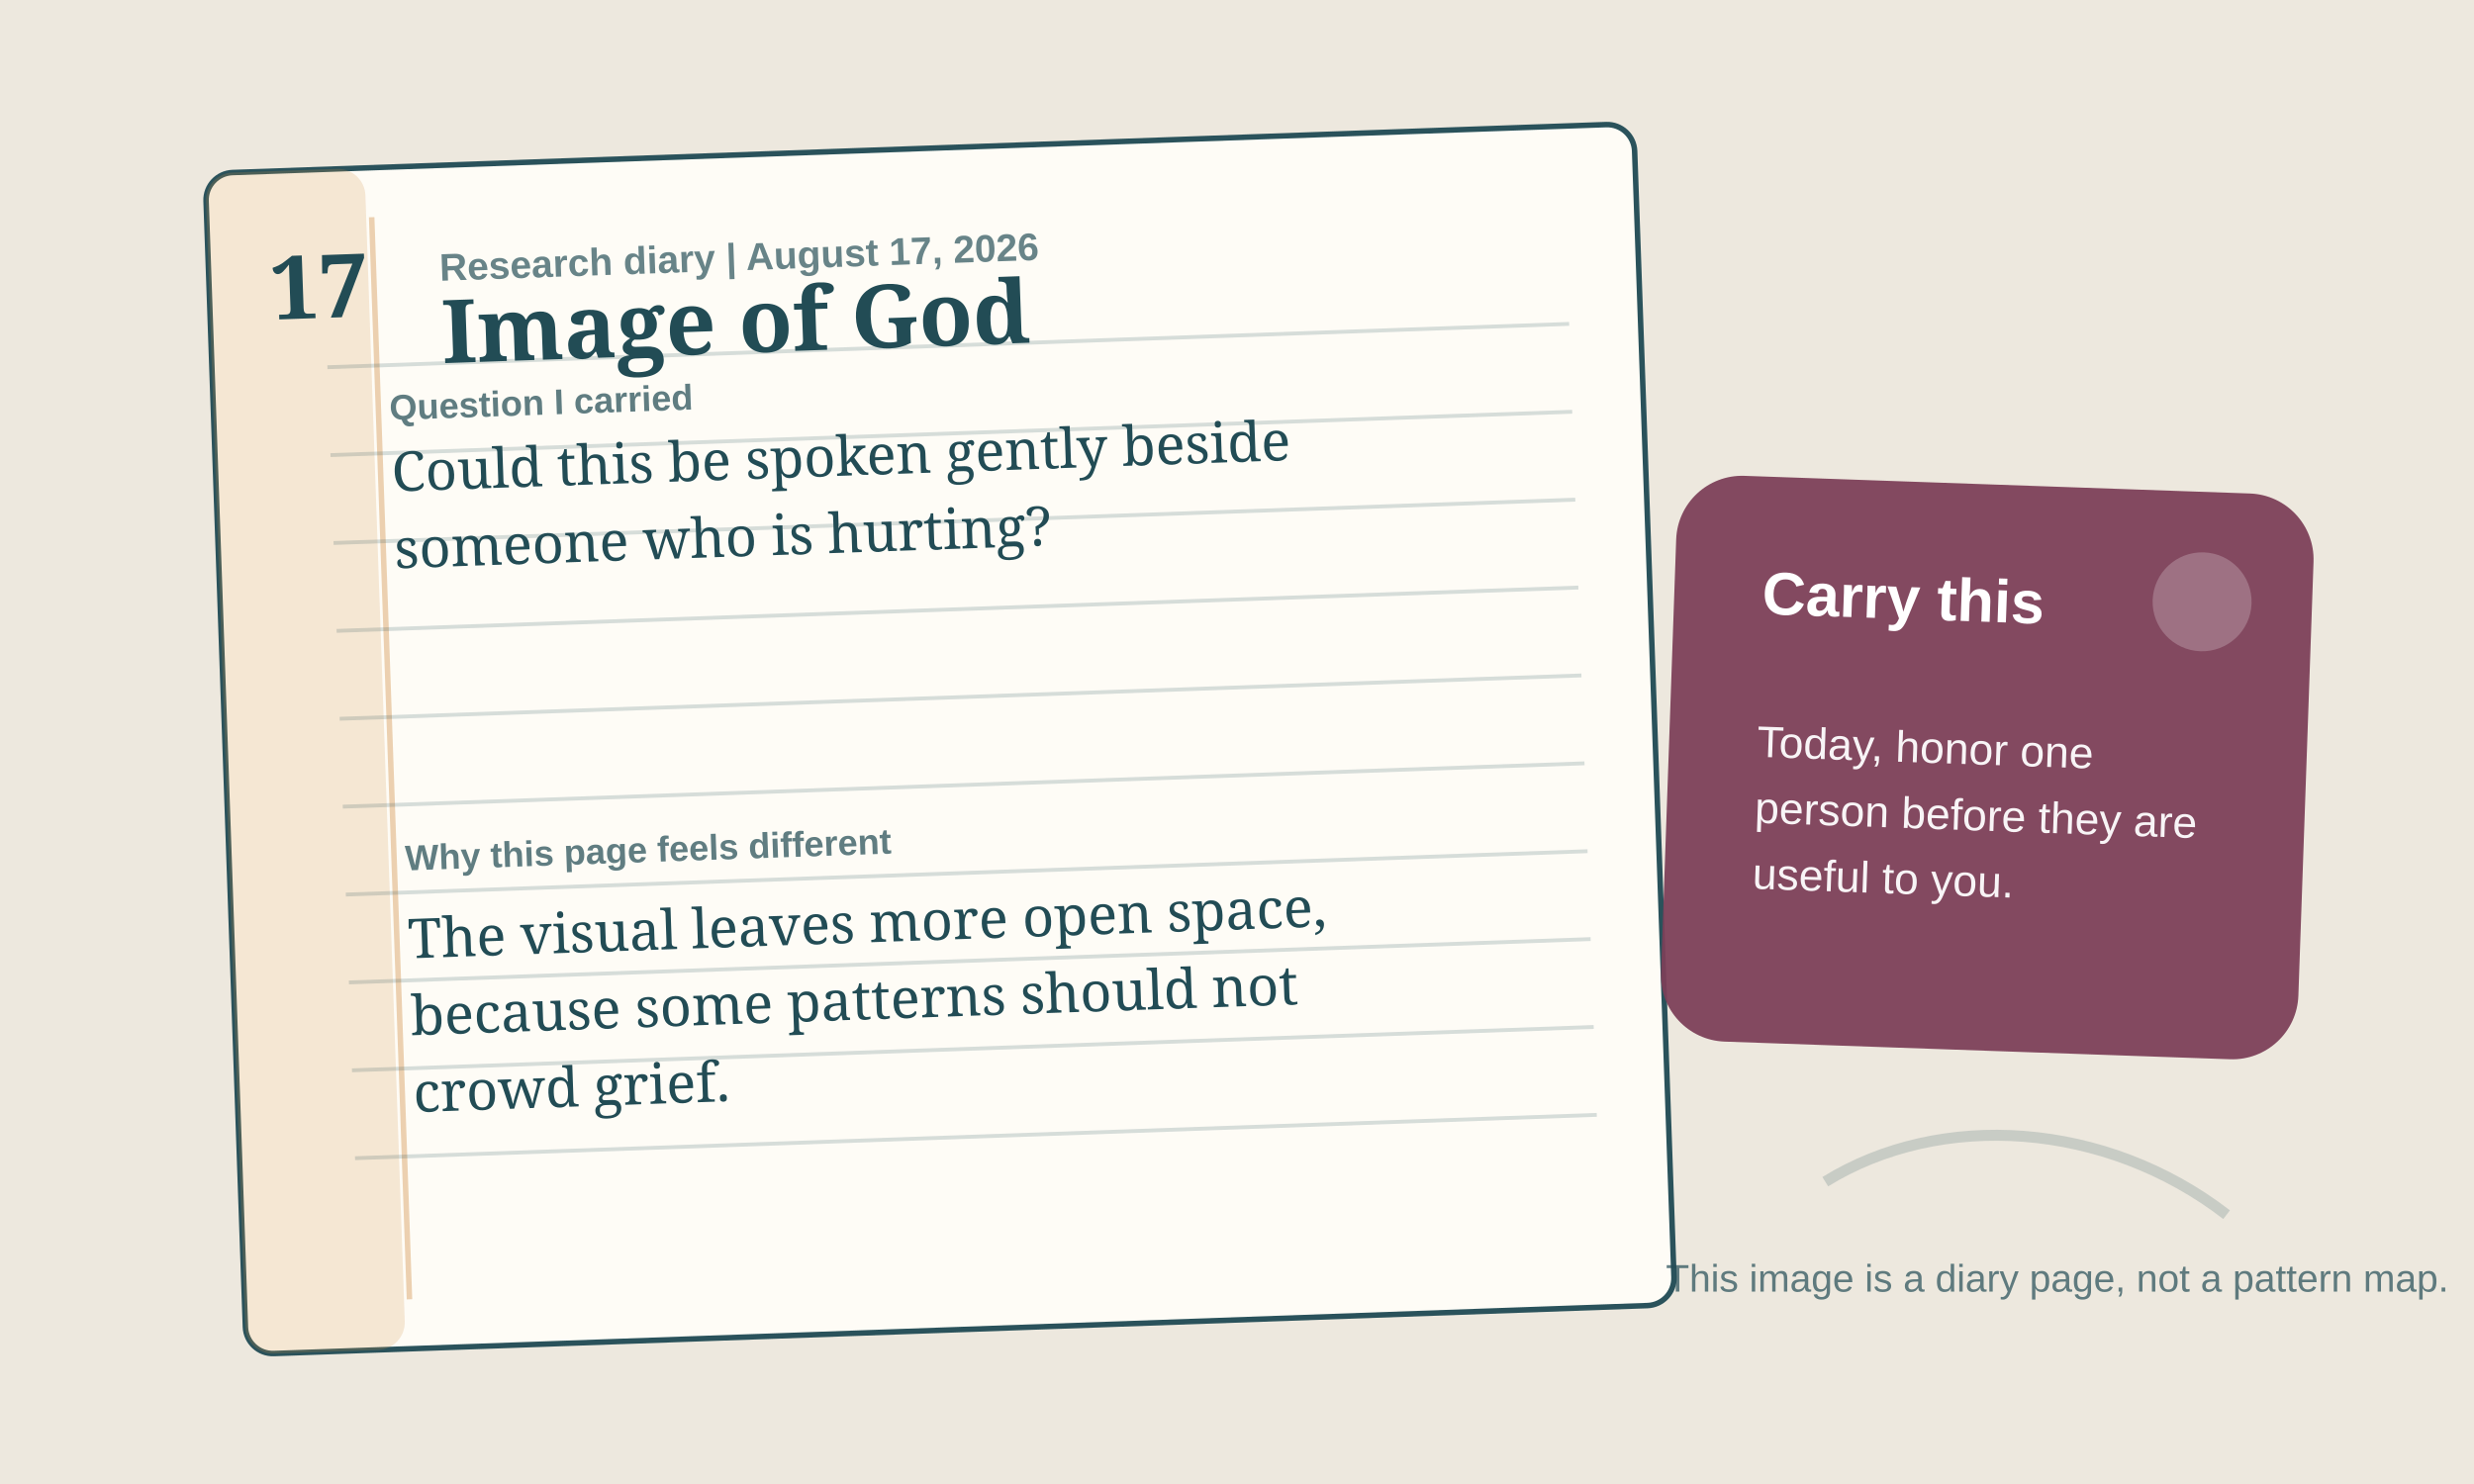
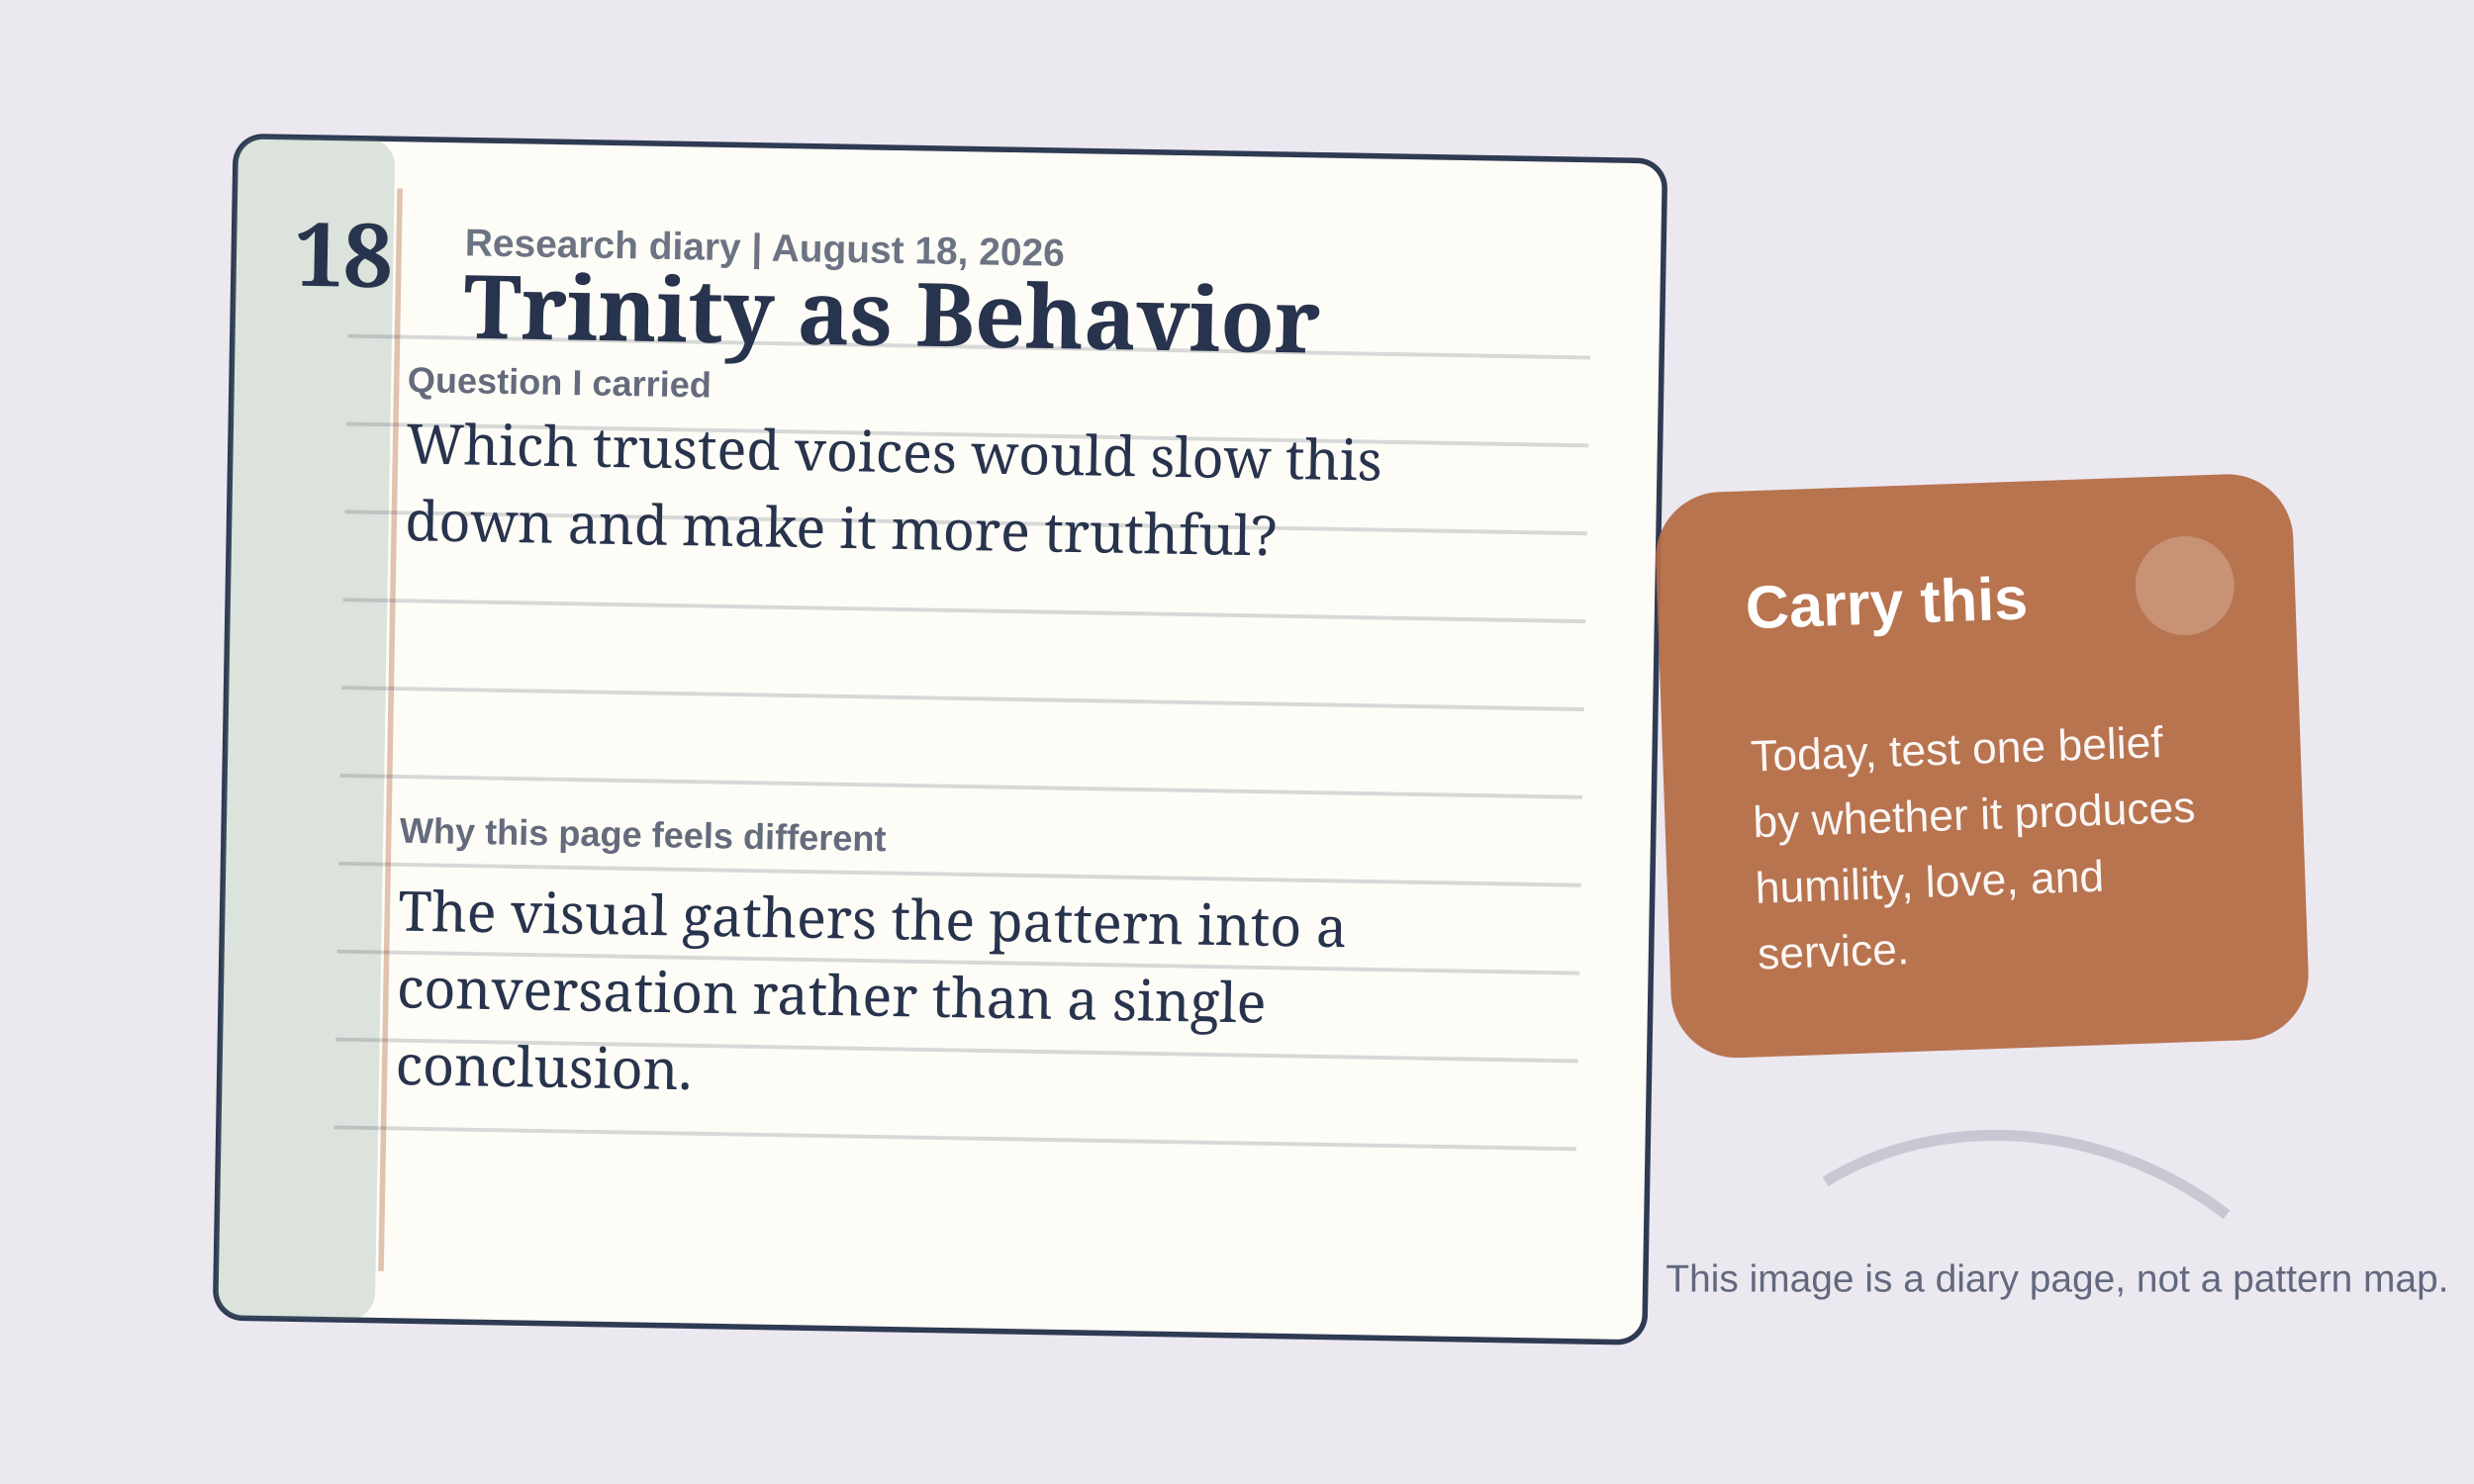
<svg xmlns="http://www.w3.org/2000/svg" width="900" height="540" viewBox="0 0 900 540" role="img" aria-labelledby="title desc">
  <style>
-     .eyebrow { font: 700 14px Arial, sans-serif; letter-spacing: 0; fill: #224c55; opacity: 0.68; }
-     .title { font: 700 32px Georgia, serif; letter-spacing: 0; fill: #224c55; }
-     .diary { font: 20px Georgia, serif; letter-spacing: 0; fill: #224c55; }
-     .label { font: 700 13px Arial, sans-serif; letter-spacing: 0; fill: #224c55; opacity: 0.72; }
+     .eyebrow { font: 700 14px Arial, sans-serif; letter-spacing: 0; fill: #28334d; opacity: 0.68; }
+     .title { font: 700 32px Georgia, serif; letter-spacing: 0; fill: #28334d; }
+     .diary { font: 20px Georgia, serif; letter-spacing: 0; fill: #28334d; }
+     .label { font: 700 13px Arial, sans-serif; letter-spacing: 0; fill: #28334d; opacity: 0.72; }
    .cardtitle { font: 700 22px Arial, sans-serif; letter-spacing: 0; fill: #ffffff; }
    .cardtext { font: 16px Arial, sans-serif; letter-spacing: 0; fill: #ffffff; opacity: 0.94; }
-     .small { font: 14px Arial, sans-serif; letter-spacing: 0; fill: #224c55; opacity: 0.70; }
+     .small { font: 14px Arial, sans-serif; letter-spacing: 0; fill: #28334d; opacity: 0.70; }
  </style>
-   <rect width="900" height="540" fill="#f7efe5" />
-   <rect x="0" y="0" width="900" height="540" fill="#224c55" opacity="0.05" />
-   <g transform="rotate(-2 340 270)">
-     <rect x="82" y="54" width="520" height="430" rx="10" fill="#fffdf7" stroke="#224c55" stroke-width="2" opacity="0.96" />
-     <rect x="82" y="54" width="58" height="430" rx="10" fill="#d18f46" opacity="0.20" />
-     <line x1="142" y1="72" x2="142" y2="466" stroke="#d18f46" stroke-width="2" opacity="0.40" />
-     <line x1="124" y1="126" x2="576" y2="126" stroke="#224c55" stroke-width="1.4" opacity="0.18" />
-     <line x1="124" y1="158" x2="576" y2="158" stroke="#224c55" stroke-width="1.4" opacity="0.18" />
-     <line x1="124" y1="190" x2="576" y2="190" stroke="#224c55" stroke-width="1.4" opacity="0.18" />
-     <line x1="124" y1="222" x2="576" y2="222" stroke="#224c55" stroke-width="1.4" opacity="0.18" />
-     <line x1="124" y1="254" x2="576" y2="254" stroke="#224c55" stroke-width="1.4" opacity="0.18" />
-     <line x1="124" y1="286" x2="576" y2="286" stroke="#224c55" stroke-width="1.4" opacity="0.18" />
-     <line x1="124" y1="318" x2="576" y2="318" stroke="#224c55" stroke-width="1.4" opacity="0.18" />
-     <line x1="124" y1="350" x2="576" y2="350" stroke="#224c55" stroke-width="1.4" opacity="0.18" />
-     <line x1="124" y1="382" x2="576" y2="382" stroke="#224c55" stroke-width="1.4" opacity="0.18" />
-     <line x1="124" y1="414" x2="576" y2="414" stroke="#224c55" stroke-width="1.4" opacity="0.18" />
-     <text x="166" y="96" class="eyebrow">Research diary | August 17, 2026</text>
-     <text x="166" y="126" class="title">Image of God</text>
+   <rect width="900" height="540" fill="#f4f1f8" />
+   <rect x="0" y="0" width="900" height="540" fill="#28334d" opacity="0.05" />
+   <g transform="rotate(1 340 270)">
+     <rect x="82" y="54" width="520" height="430" rx="10" fill="#fffdf7" stroke="#28334d" stroke-width="2" opacity="0.96" />
+     <rect x="82" y="54" width="58" height="430" rx="10" fill="#4f7d73" opacity="0.20" />
+     <line x1="142" y1="72" x2="142" y2="466" stroke="#b56b45" stroke-width="2" opacity="0.40" />
+     <line x1="124" y1="126" x2="576" y2="126" stroke="#28334d" stroke-width="1.4" opacity="0.18" />
+     <line x1="124" y1="158" x2="576" y2="158" stroke="#28334d" stroke-width="1.4" opacity="0.18" />
+     <line x1="124" y1="190" x2="576" y2="190" stroke="#28334d" stroke-width="1.4" opacity="0.18" />
+     <line x1="124" y1="222" x2="576" y2="222" stroke="#28334d" stroke-width="1.4" opacity="0.18" />
+     <line x1="124" y1="254" x2="576" y2="254" stroke="#28334d" stroke-width="1.4" opacity="0.18" />
+     <line x1="124" y1="286" x2="576" y2="286" stroke="#28334d" stroke-width="1.4" opacity="0.18" />
+     <line x1="124" y1="318" x2="576" y2="318" stroke="#28334d" stroke-width="1.4" opacity="0.18" />
+     <line x1="124" y1="350" x2="576" y2="350" stroke="#28334d" stroke-width="1.4" opacity="0.18" />
+     <line x1="124" y1="382" x2="576" y2="382" stroke="#28334d" stroke-width="1.4" opacity="0.18" />
+     <line x1="124" y1="414" x2="576" y2="414" stroke="#28334d" stroke-width="1.4" opacity="0.18" />
+     <text x="166" y="96" class="eyebrow">Research diary | August 18, 2026</text>
+     <text x="166" y="126" class="title">Trinity as Behavior</text>
    <text x="146" y="146" class="label">Question I carried</text>
-     <text x="104" y="108" class="title">17</text>
+     <text x="104" y="108" class="title">18</text>
  </g>
-   <g transform="rotate(-2 340 270)">
-     <text x="146" y="172" class="diary">Could this be spoken gently beside</text>
-     <text x="146" y="200" class="diary">someone who is hurting?</text>
+   <g transform="rotate(1 340 270)">
+     <text x="146" y="172" class="diary">Which trusted voices would slow this</text>
+     <text x="146" y="200" class="diary">down and make it more truthful?</text>
    <text x="146" y="310" class="label">Why this page feels different</text>
-     <text x="146" y="342" class="diary">The visual leaves more open space,</text>
-     <text x="146" y="370" class="diary">because some patterns should not</text>
-     <text x="146" y="398" class="diary">crowd grief.</text>
+     <text x="146" y="342" class="diary">The visual gathers the pattern into a</text>
+     <text x="146" y="370" class="diary">conversation rather than a single</text>
+     <text x="146" y="398" class="diary">conclusion.</text>
  </g>
-   <g transform="rotate(2 714 306)">
-     <rect x="606" y="176" width="232" height="206" rx="24" fill="#7c3f58" opacity="0.94" />
+   <g transform="rotate(-2 714 306)">
+     <rect x="606" y="176" width="232" height="206" rx="24" fill="#b56b45" opacity="0.94" />
    <circle cx="798" cy="216" r="18" fill="#ffffff" opacity="0.22" />
    <text x="638" y="226" class="cardtitle">Carry this</text>
-     <text x="638" y="278" class="cardtext">Today, honor one</text>
-     <text x="638" y="302" class="cardtext">person before they are</text>
-     <text x="638" y="326" class="cardtext">useful to you.</text>
+     <text x="638" y="278" class="cardtext">Today, test one belief</text>
+     <text x="638" y="302" class="cardtext">by whether it produces</text>
+     <text x="638" y="326" class="cardtext">humility, love, and</text>
+     <text x="638" y="350" class="cardtext">service.</text>
  </g>
-   <path d="M664 430 C706 404 766 408 810 442" fill="none" stroke="#224c55" stroke-width="4" opacity="0.18" />
+   <path d="M664 430 C706 404 766 408 810 442" fill="none" stroke="#28334d" stroke-width="4" opacity="0.18" />
  <text x="606" y="470" class="small">This image is a diary page, not a pattern map.</text>
</svg>
